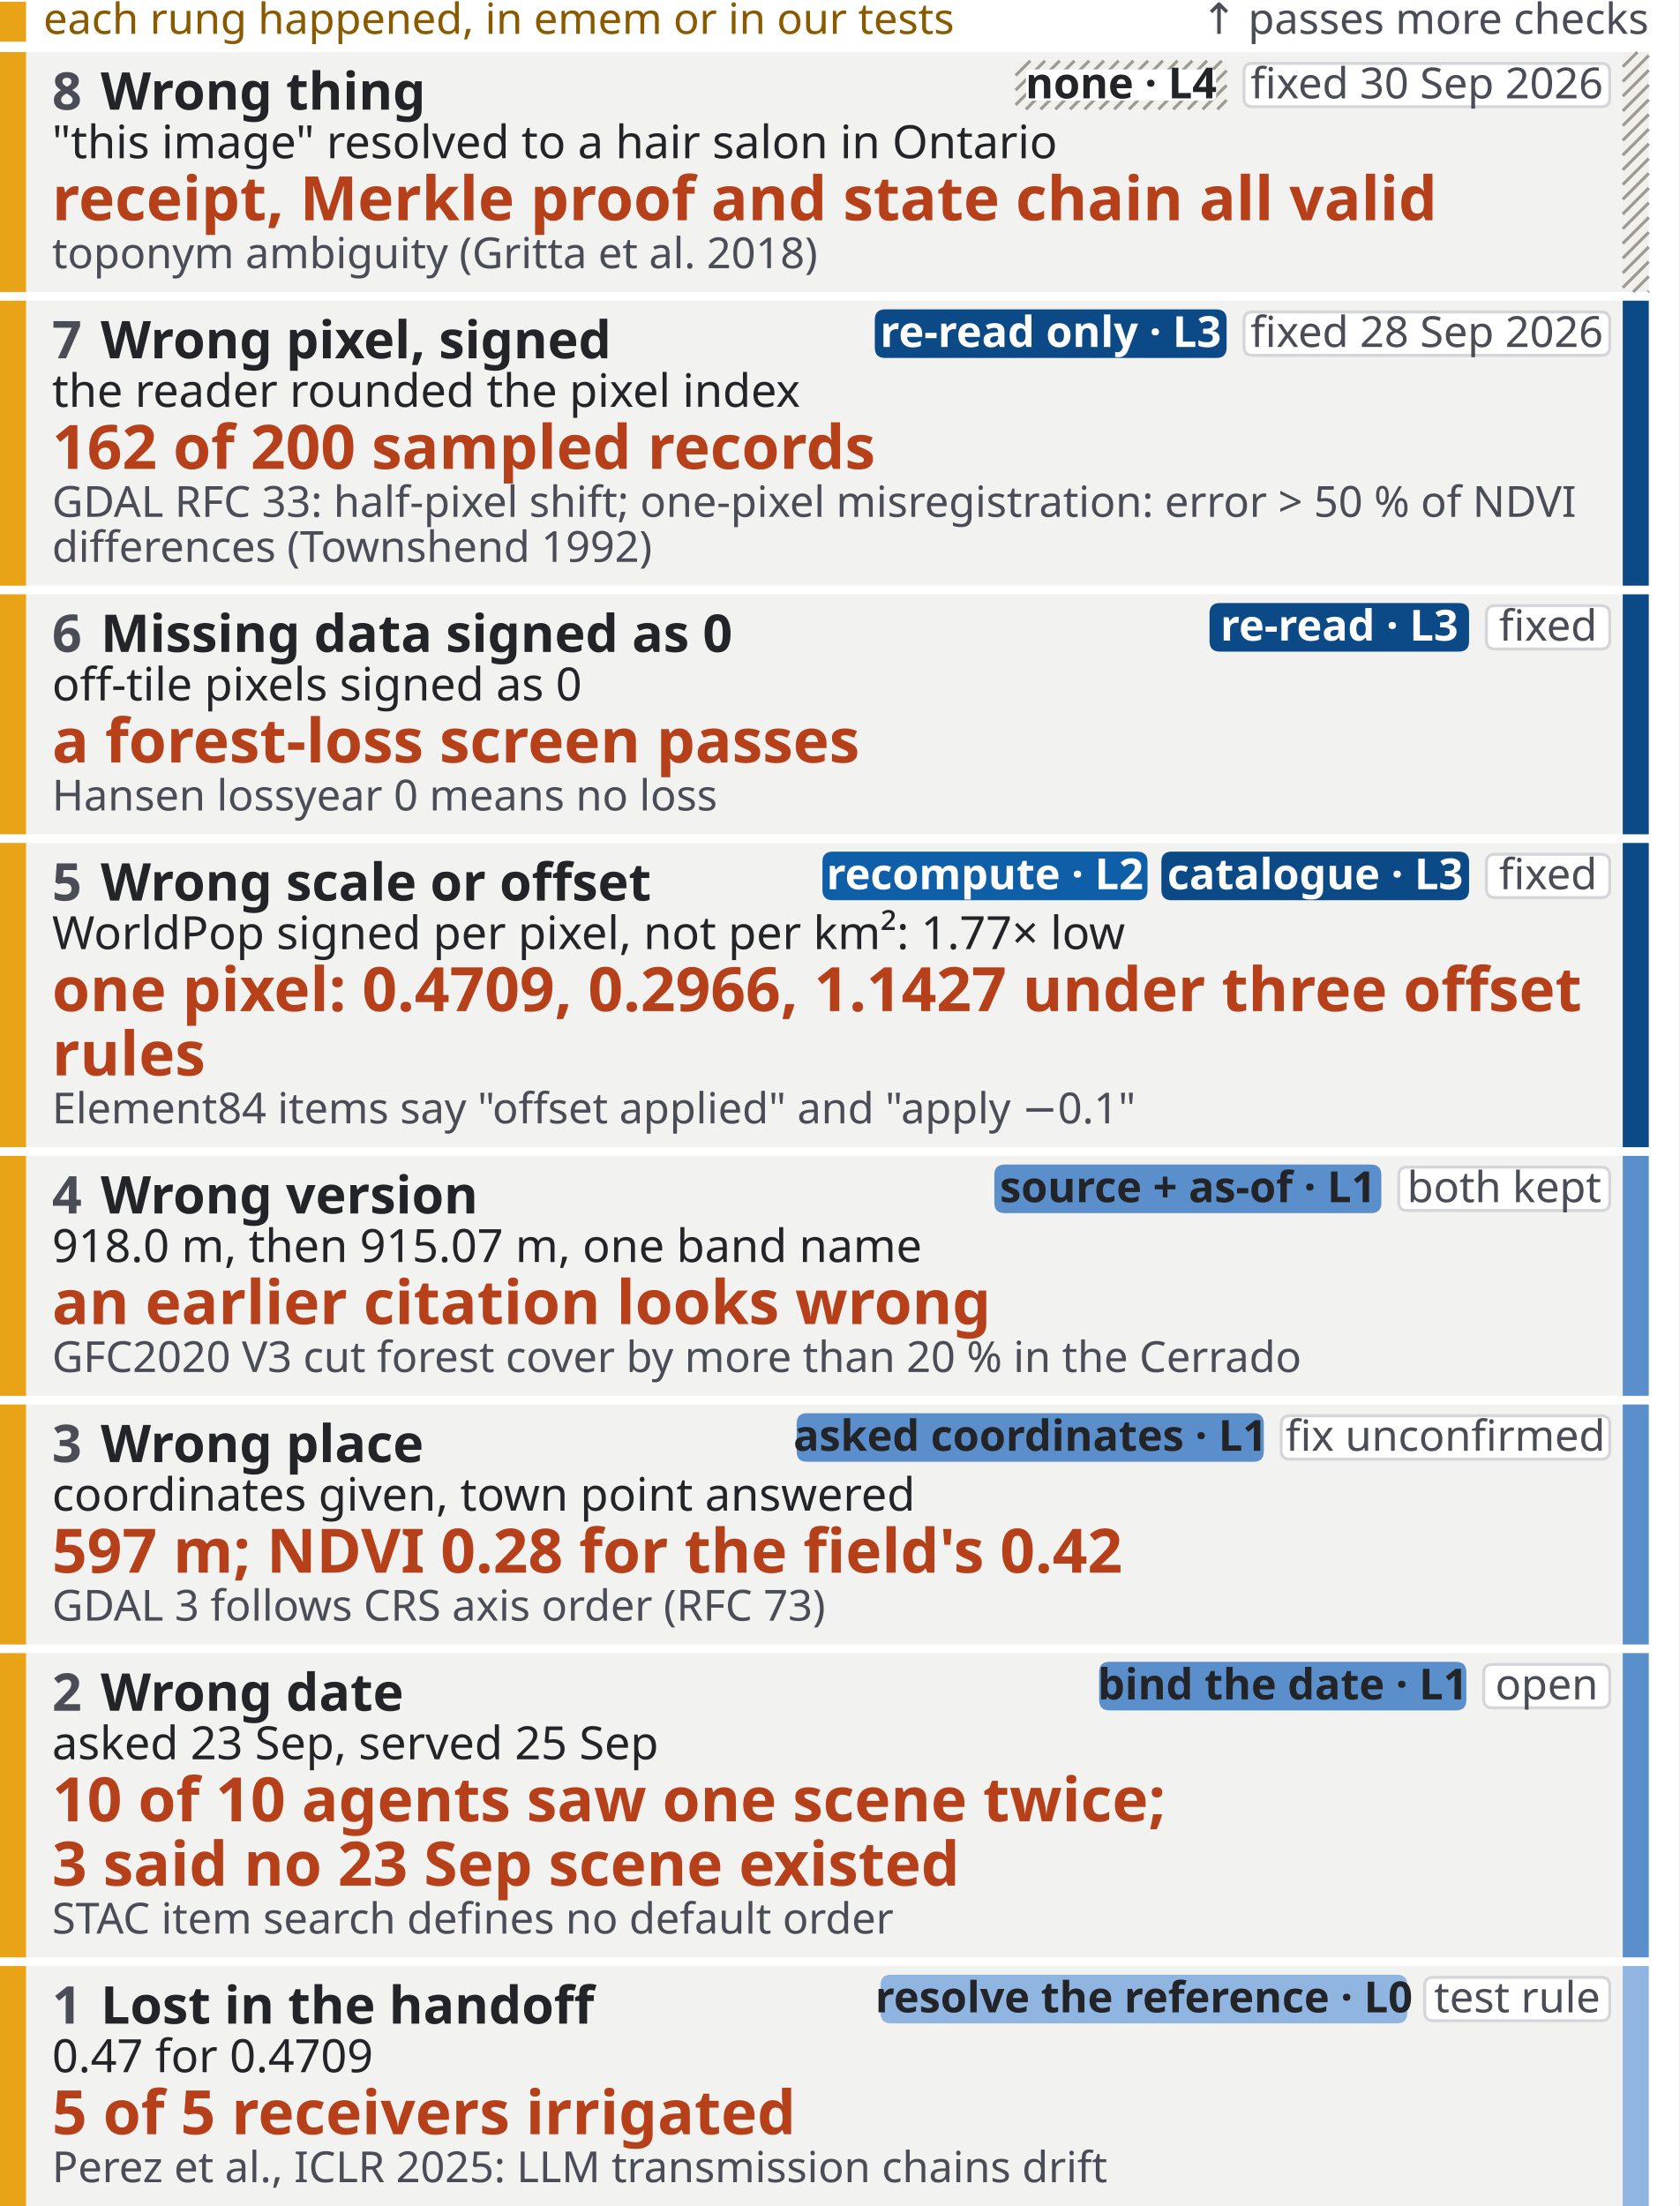
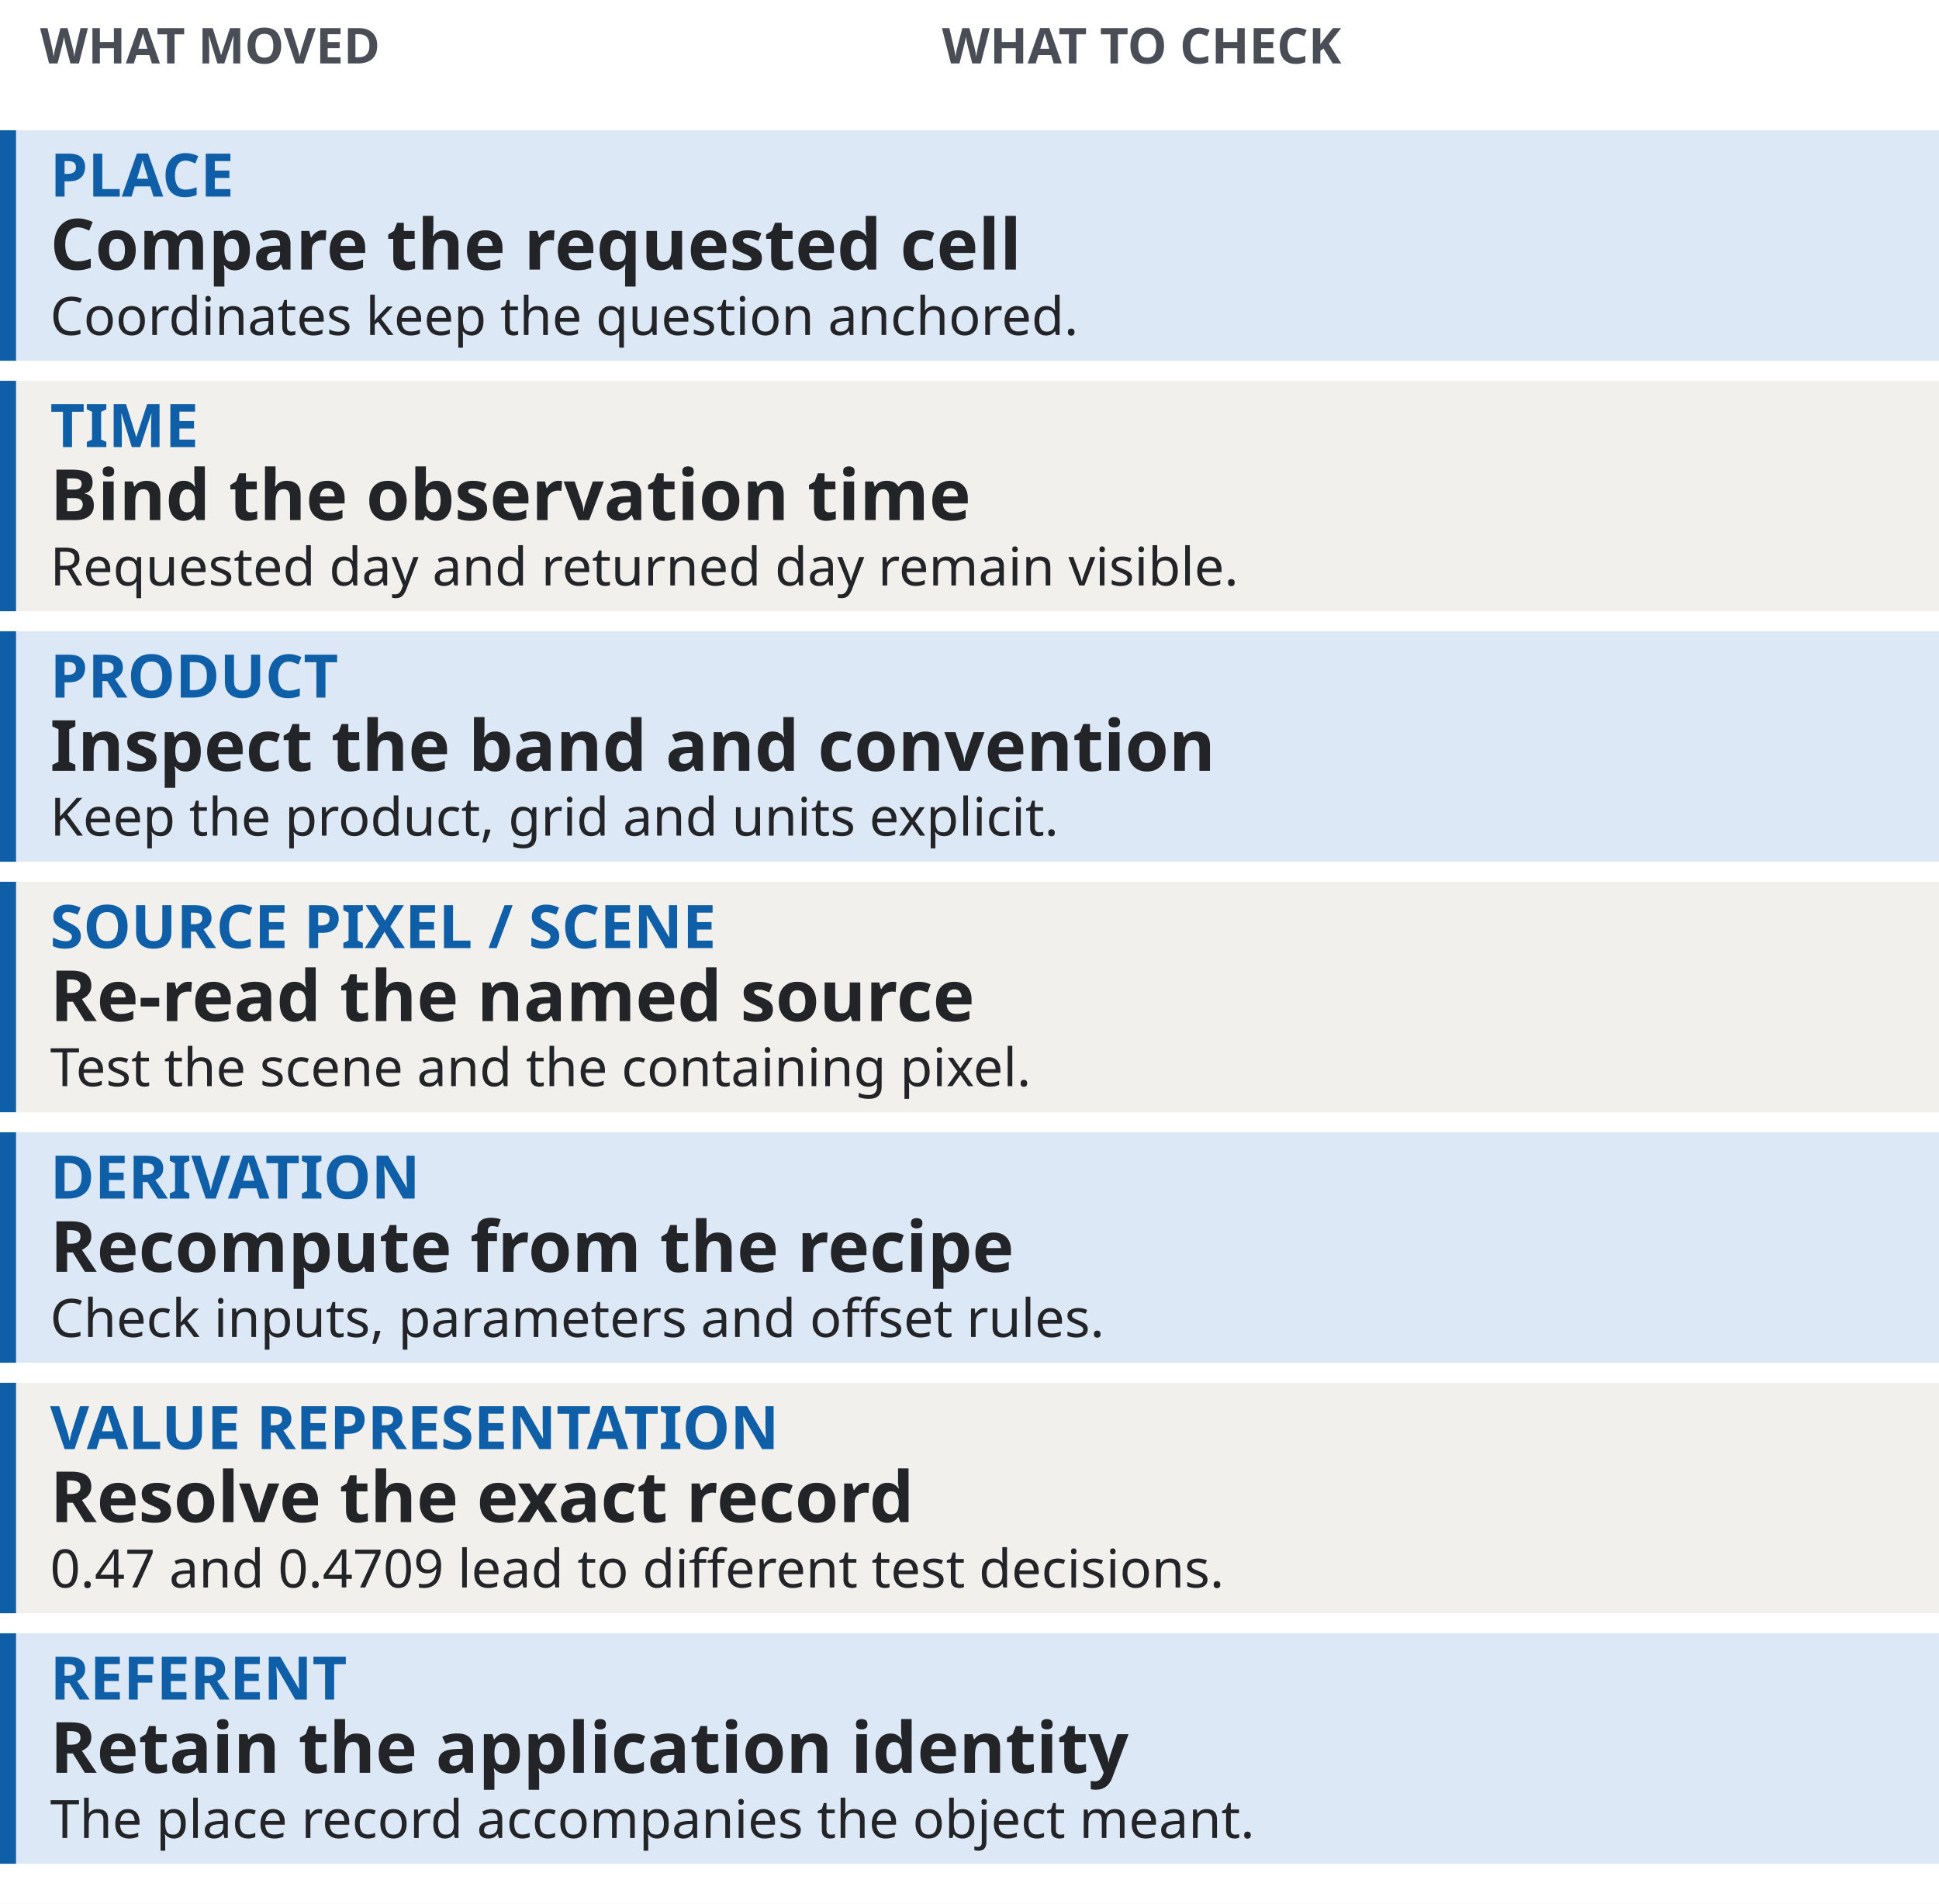
- <svg xmlns="http://www.w3.org/2000/svg" width="548.504pt" height="720.567pt" viewBox="0 0 548.504 720.567" version="1.1">
+ <svg xmlns="http://www.w3.org/2000/svg" width="548.504pt" height="538.583pt" viewBox="0 0 548.504 538.583" version="1.1">
  <defs>
    <style type="text/css">*{stroke-linejoin: round; stroke-linecap: butt}</style>
  </defs>
  <g id="figure_1">
    <g id="patch_1">
-       <path d="M 0 720.567  L 548.504 720.567  L 548.504 0  L 0 0  z " style="fill: #ffffff" />
+       <path d="M 0 538.583  L 548.504 538.583  L 548.504 0  L 0 0  z " style="fill: #ffffff" />
    </g>
    <g id="axes_1">
      <g id="patch_2">
-         <path d="M 0 0.567  L 8.504 0.567  L 8.504 13.606  L 0 13.606  z " clip-path="url(#pf7061744b8)" style="fill: #e8a317" />
+         <path d="M 0 36.85  L 548.504 36.85  L 548.504 102.047  L 0 102.047  z " clip-path="url(#pfb2e126110)" style="fill: #dce8f5" />
      </g>
      <g id="patch_3">
-         <path d="M 0 642.19  L 538.583 642.19  L 538.583 720.567  L 0 720.567  z " clip-path="url(#pf7061744b8)" style="fill: #f2f2f0" />
+         <path d="M 0 36.85  L 4.535 36.85  L 4.535 102.047  L 0 102.047  z " clip-path="url(#pfb2e126110)" style="fill: #0f5fa8" />
      </g>
      <g id="patch_4">
-         <path d="M 0 539.978  L 538.583 539.978  L 538.583 639.355  L 0 639.355  z " clip-path="url(#pf7061744b8)" style="fill: #f2f2f0" />
+         <path d="M 0 107.717  L 548.504 107.717  L 548.504 172.913  L 0 172.913  z " clip-path="url(#pfb2e126110)" style="fill: #f1f0ec" />
      </g>
      <g id="patch_5">
-         <path d="M 0 458.766  L 538.583 458.766  L 538.583 537.144  L 0 537.144  z " clip-path="url(#pf7061744b8)" style="fill: #f2f2f0" />
+         <path d="M 0 107.717  L 4.535 107.717  L 4.535 172.913  L 0 172.913  z " clip-path="url(#pfb2e126110)" style="fill: #0f5fa8" />
      </g>
      <g id="patch_6">
-         <path d="M 0 377.555  L 538.583 377.555  L 538.583 455.932  L 0 455.932  z " clip-path="url(#pf7061744b8)" style="fill: #f2f2f0" />
+         <path d="M 0 178.583  L 548.504 178.583  L 548.504 243.78  L 0 243.78  z " clip-path="url(#pfb2e126110)" style="fill: #dce8f5" />
      </g>
      <g id="patch_7">
-         <path d="M 0 275.343  L 538.583 275.343  L 538.583 374.72  L 0 374.72  z " clip-path="url(#pf7061744b8)" style="fill: #f2f2f0" />
+         <path d="M 0 178.583  L 4.535 178.583  L 4.535 243.78  L 0 243.78  z " clip-path="url(#pfb2e126110)" style="fill: #0f5fa8" />
      </g>
      <g id="patch_8">
-         <path d="M 0 194.131  L 538.583 194.131  L 538.583 272.508  L 0 272.508  z " clip-path="url(#pf7061744b8)" style="fill: #f2f2f0" />
+         <path d="M 0 249.449  L 548.504 249.449  L 548.504 314.646  L 0 314.646  z " clip-path="url(#pfb2e126110)" style="fill: #f1f0ec" />
      </g>
      <g id="patch_9">
-         <path d="M 0 98.22  L 538.583 98.22  L 538.583 191.297  L 0 191.297  z " clip-path="url(#pf7061744b8)" style="fill: #f2f2f0" />
+         <path d="M 0 249.449  L 4.535 249.449  L 4.535 314.646  L 0 314.646  z " clip-path="url(#pfb2e126110)" style="fill: #0f5fa8" />
      </g>
      <g id="patch_10">
-         <path d="M 0 17.008  L 538.583 17.008  L 538.583 95.385  L 0 95.385  z " clip-path="url(#pf7061744b8)" style="fill: #f2f2f0" />
+         <path d="M 0 320.315  L 548.504 320.315  L 548.504 385.512  L 0 385.512  z " clip-path="url(#pfb2e126110)" style="fill: #dce8f5" />
      </g>
      <g id="patch_11">
-         <path d="M 0 642.19  L 8.504 642.19  L 8.504 720.567  L 0 720.567  z " clip-path="url(#pf7061744b8)" style="fill: #e8a317" />
+         <path d="M 0 320.315  L 4.535 320.315  L 4.535 385.512  L 0 385.512  z " clip-path="url(#pfb2e126110)" style="fill: #0f5fa8" />
      </g>
      <g id="patch_12">
-         <path d="M 530.079 642.19  L 538.583 642.19  L 538.583 720.567  L 530.079 720.567  z " clip-path="url(#pf7061744b8)" style="fill: #8fb5e0" />
+         <path d="M 0 391.181  L 548.504 391.181  L 548.504 456.378  L 0 456.378  z " clip-path="url(#pfb2e126110)" style="fill: #f1f0ec" />
      </g>
      <g id="patch_13">
-         <path d="M 0 539.978  L 8.504 539.978  L 8.504 639.355  L 0 639.355  z " clip-path="url(#pf7061744b8)" style="fill: #e8a317" />
+         <path d="M 0 391.181  L 4.535 391.181  L 4.535 456.378  L 0 456.378  z " clip-path="url(#pfb2e126110)" style="fill: #0f5fa8" />
      </g>
      <g id="patch_14">
-         <path d="M 530.079 539.978  L 538.583 539.978  L 538.583 639.355  L 530.079 639.355  z " clip-path="url(#pf7061744b8)" style="fill: #5b8fcb" />
+         <path d="M 0 462.047  L 548.504 462.047  L 548.504 527.244  L 0 527.244  z " clip-path="url(#pfb2e126110)" style="fill: #dce8f5" />
      </g>
      <g id="patch_15">
-         <path d="M 0 458.766  L 8.504 458.766  L 8.504 537.144  L 0 537.144  z " clip-path="url(#pf7061744b8)" style="fill: #e8a317" />
-       </g>
-       <g id="patch_16">
-         <path d="M 530.079 458.766  L 538.583 458.766  L 538.583 537.144  L 530.079 537.144  z " clip-path="url(#pf7061744b8)" style="fill: #5b8fcb" />
-       </g>
-       <g id="patch_17">
-         <path d="M 0 377.555  L 8.504 377.555  L 8.504 455.932  L 0 455.932  z " clip-path="url(#pf7061744b8)" style="fill: #e8a317" />
-       </g>
-       <g id="patch_18">
-         <path d="M 530.079 377.555  L 538.583 377.555  L 538.583 455.932  L 530.079 455.932  z " clip-path="url(#pf7061744b8)" style="fill: #5b8fcb" />
-       </g>
-       <g id="patch_19">
-         <path d="M 0 275.343  L 8.504 275.343  L 8.504 374.72  L 0 374.72  z " clip-path="url(#pf7061744b8)" style="fill: #e8a317" />
-       </g>
-       <g id="patch_20">
-         <path d="M 530.079 275.343  L 538.583 275.343  L 538.583 374.72  L 530.079 374.72  z " clip-path="url(#pf7061744b8)" style="fill: #0b4a86" />
-       </g>
-       <g id="patch_21">
-         <path d="M 0 194.131  L 8.504 194.131  L 8.504 272.508  L 0 272.508  z " clip-path="url(#pf7061744b8)" style="fill: #e8a317" />
-       </g>
-       <g id="patch_22">
-         <path d="M 530.079 194.131  L 538.583 194.131  L 538.583 272.508  L 530.079 272.508  z " clip-path="url(#pf7061744b8)" style="fill: #0b4a86" />
-       </g>
-       <g id="patch_23">
-         <path d="M 0 98.22  L 8.504 98.22  L 8.504 191.297  L 0 191.297  z " clip-path="url(#pf7061744b8)" style="fill: #e8a317" />
-       </g>
-       <g id="patch_24">
-         <path d="M 530.079 98.22  L 538.583 98.22  L 538.583 191.297  L 530.079 191.297  z " clip-path="url(#pf7061744b8)" style="fill: #0b4a86" />
-       </g>
-       <g id="patch_25">
-         <path d="M 0 17.008  L 8.504 17.008  L 8.504 95.385  L 0 95.385  z " clip-path="url(#pf7061744b8)" style="fill: #e8a317" />
-       </g>
-       <g id="patch_26">
-         <path d="M 530.079 17.008  L 538.583 17.008  L 538.583 95.385  L 530.079 95.385  z " clip-path="url(#pf7061744b8)" style="fill: #f1f0ec" />
-       </g>
-       <g id="LineCollection_1">
-         <path d="M 530.079 21.818  L 534.889 17.008  " clip-path="url(#pf7061744b8)" style="fill: none; stroke: #9c9a92; stroke-width: 0.992" />
-         <path d="M 530.079 26.629  L 538.583 18.125  " clip-path="url(#pf7061744b8)" style="fill: none; stroke: #9c9a92; stroke-width: 0.992" />
-         <path d="M 530.079 31.44  L 538.583 22.936  " clip-path="url(#pf7061744b8)" style="fill: none; stroke: #9c9a92; stroke-width: 0.992" />
-         <path d="M 530.079 36.25  L 538.583 27.746  " clip-path="url(#pf7061744b8)" style="fill: none; stroke: #9c9a92; stroke-width: 0.992" />
-         <path d="M 530.079 41.061  L 538.583 32.557  " clip-path="url(#pf7061744b8)" style="fill: none; stroke: #9c9a92; stroke-width: 0.992" />
-         <path d="M 530.079 45.871  L 538.583 37.367  " clip-path="url(#pf7061744b8)" style="fill: none; stroke: #9c9a92; stroke-width: 0.992" />
-         <path d="M 530.079 50.682  L 538.583 42.178  " clip-path="url(#pf7061744b8)" style="fill: none; stroke: #9c9a92; stroke-width: 0.992" />
-         <path d="M 530.079 55.492  L 538.583 46.988  " clip-path="url(#pf7061744b8)" style="fill: none; stroke: #9c9a92; stroke-width: 0.992" />
-         <path d="M 530.079 60.303  L 538.583 51.799  " clip-path="url(#pf7061744b8)" style="fill: none; stroke: #9c9a92; stroke-width: 0.992" />
-         <path d="M 530.079 65.113  L 538.583 56.609  " clip-path="url(#pf7061744b8)" style="fill: none; stroke: #9c9a92; stroke-width: 0.992" />
-         <path d="M 530.079 69.924  L 538.583 61.42  " clip-path="url(#pf7061744b8)" style="fill: none; stroke: #9c9a92; stroke-width: 0.992" />
-         <path d="M 530.079 74.735  L 538.583 66.231  " clip-path="url(#pf7061744b8)" style="fill: none; stroke: #9c9a92; stroke-width: 0.992" />
-         <path d="M 530.079 79.545  L 538.583 71.041  " clip-path="url(#pf7061744b8)" style="fill: none; stroke: #9c9a92; stroke-width: 0.992" />
-         <path d="M 530.079 84.356  L 538.583 75.852  " clip-path="url(#pf7061744b8)" style="fill: none; stroke: #9c9a92; stroke-width: 0.992" />
-         <path d="M 530.079 89.166  L 538.583 80.662  " clip-path="url(#pf7061744b8)" style="fill: none; stroke: #9c9a92; stroke-width: 0.992" />
-         <path d="M 530.079 93.977  L 538.583 85.473  " clip-path="url(#pf7061744b8)" style="fill: none; stroke: #9c9a92; stroke-width: 0.992" />
-         <path d="M 533.481 95.385  L 538.583 90.283  " clip-path="url(#pf7061744b8)" style="fill: none; stroke: #9c9a92; stroke-width: 0.992" />
-         <path d="M 538.292 95.385  L 538.583 95.094  " clip-path="url(#pf7061744b8)" style="fill: none; stroke: #9c9a92; stroke-width: 0.992" />
+         <path d="M 0 462.047  L 4.535 462.047  L 4.535 527.244  L 0 527.244  z " clip-path="url(#pfb2e126110)" style="fill: #0f5fa8" />
      </g>
      <g id="text_1">
-         <text style="font-size: 14px; font-family: 'IBM Plex Sans'; text-anchor: start; fill: #8a5a00" x="14.173" y="11.055" transform="rotate(-0 14.17323 11.05512)">each rung happened, in emem or in our tests</text>
+         <text style="font-weight: 600; font-size: 14px; font-family: 'IBM Plex Sans'; text-anchor: start; fill: #4a4d55" x="11.339" y="17.953" transform="rotate(-0 11.33858 17.95323)">WHAT MOVED</text>
      </g>
      <g id="text_2">
-         <text style="font-size: 14px; font-family: 'IBM Plex Sans'; text-anchor: end; fill: #4a4d55" x="538.583" y="11.055" transform="rotate(-0 538.5827 11.05512)">↑ passes more checks</text>
+         <text style="font-weight: 600; font-size: 14px; font-family: 'IBM Plex Sans'; text-anchor: start; fill: #4a4d55" x="266.457" y="17.953" transform="rotate(-0 266.4567 17.95323)">WHAT TO CHECK</text>
      </g>
      <g id="text_3">
-         <text style="font-weight: 700; font-size: 17px; font-family: 'IBM Plex Sans'; text-anchor: start; fill: #4a4d55" x="17.008" y="661.005" transform="rotate(-0 17.00787 661.0053)">1</text>
+         <text style="font-weight: 700; font-size: 17px; font-family: 'IBM Plex Sans'; text-anchor: start; fill: #0f5fa8" x="14.173" y="55.614" transform="rotate(-0 14.17323 55.61362)">PLACE</text>
      </g>
      <g id="text_4">
-         <text style="font-weight: 600; font-size: 17px; font-family: 'IBM Plex Sans'; text-anchor: start; fill: #222428" x="32.882" y="661.005" transform="rotate(-0 32.88189 661.0053)">Lost in the handoff</text>
-       </g>
-       <g id="patch_27">
-         <path d="M 468.214 645.875  L 522.992 645.875  Q 525.827 645.875 525.827 648.71  L 525.827 657.213  Q 525.827 660.048 522.992 660.048  L 468.214 660.048  Q 465.38 660.048 465.38 657.213  L 465.38 648.71  Q 465.38 645.875 468.214 645.875  z " clip-path="url(#pf7061744b8)" style="fill: #ffffff; stroke: #d5d6da; stroke-width: 0.992; stroke-linejoin: miter" />
-       </g>
-       <g id="patch_28">
-         <path d="M 291.033 645.025  L 456.309 645.025  Q 459.71 645.025 459.71 648.426  L 459.71 657.497  Q 459.71 660.899 456.309 660.899  L 291.033 660.899  Q 287.632 660.899 287.632 657.497  L 287.632 648.426  Q 287.632 645.025 291.033 645.025  z " clip-path="url(#pf7061744b8)" style="fill: #8fb5e0" />
+         <text style="font-weight: 600; font-size: 20px; font-family: 'IBM Plex Sans'; text-anchor: start; fill: #222428" x="14.173" y="76.266" transform="rotate(-0 14.17323 76.26614)">Compare the requested cell</text>
      </g>
      <g id="text_5">
-         <text style="font-size: 15px; font-family: 'IBM Plex Sans'; text-anchor: start; fill: #222428" x="17.008" y="676.86" transform="rotate(-0 17.00787 676.8603)">0.47 for 0.4709</text>
+         <text style="font-size: 15px; font-family: 'IBM Plex Sans'; text-anchor: start; fill: #222428" x="14.173" y="94.759" transform="rotate(-0 14.17323 94.75866)">Coordinates keep the question anchored.</text>
      </g>
      <g id="text_6">
-         <text style="font-weight: 700; font-size: 20px; font-family: 'IBM Plex Sans'; text-anchor: start; fill: #b5401a" x="17.008" y="697.125" transform="rotate(-0 17.00787 697.1253)">5 of 5 receivers irrigated</text>
+         <text style="font-weight: 700; font-size: 17px; font-family: 'IBM Plex Sans'; text-anchor: start; fill: #0f5fa8" x="14.173" y="126.48" transform="rotate(-0 14.17323 126.4798)">TIME</text>
      </g>
      <g id="text_7">
-         <text style="font-size: 14px; font-family: 'IBM Plex Sans'; text-anchor: start; fill: #4a4d55" x="17.008" y="712.791" transform="rotate(-0 17.00787 712.7913)">Perez et al., ICLR 2025: LLM transmission chains drift</text>
+         <text style="font-weight: 600; font-size: 20px; font-family: 'IBM Plex Sans'; text-anchor: start; fill: #222428" x="14.173" y="147.132" transform="rotate(-0 14.17323 147.1323)">Bind the observation time</text>
      </g>
      <g id="text_8">
-         <text style="font-weight: 700; font-size: 17px; font-family: 'IBM Plex Sans'; text-anchor: start; fill: #4a4d55" x="17.008" y="558.794" transform="rotate(-0 17.00787 558.7936)">2</text>
+         <text style="font-size: 15px; font-family: 'IBM Plex Sans'; text-anchor: start; fill: #222428" x="14.173" y="165.625" transform="rotate(-0 14.17323 165.6248)">Requested day and returned day remain visible.</text>
      </g>
      <g id="text_9">
-         <text style="font-weight: 600; font-size: 17px; font-family: 'IBM Plex Sans'; text-anchor: start; fill: #222428" x="32.882" y="558.794" transform="rotate(-0 32.88189 558.7936)">Wrong date</text>
-       </g>
-       <g id="patch_29">
-         <path d="M 487.497 543.663  L 522.992 543.663  Q 525.827 543.663 525.827 546.498  L 525.827 555.002  Q 525.827 557.836 522.992 557.836  L 487.497 557.836  Q 484.662 557.836 484.662 555.002  L 484.662 546.498  Q 484.662 543.663 487.497 543.663  z " clip-path="url(#pf7061744b8)" style="fill: #ffffff; stroke: #d5d6da; stroke-width: 0.992; stroke-linejoin: miter" />
-       </g>
-       <g id="patch_30">
-         <path d="M 362.448 542.813  L 475.591 542.813  Q 478.993 542.813 478.993 546.214  L 478.993 555.285  Q 478.993 558.687 475.591 558.687  L 362.448 558.687  Q 359.047 558.687 359.047 555.285  L 359.047 546.214  Q 359.047 542.813 362.448 542.813  z " clip-path="url(#pf7061744b8)" style="fill: #5b8fcb" />
+         <text style="font-weight: 700; font-size: 17px; font-family: 'IBM Plex Sans'; text-anchor: start; fill: #0f5fa8" x="14.173" y="197.346" transform="rotate(-0 14.17323 197.3459)">PRODUCT</text>
      </g>
      <g id="text_10">
-         <text style="font-size: 15px; font-family: 'IBM Plex Sans'; text-anchor: start; fill: #222428" x="17.008" y="574.649" transform="rotate(-0 17.00787 574.6486)">asked 23 Sep, served 25 Sep</text>
+         <text style="font-weight: 600; font-size: 20px; font-family: 'IBM Plex Sans'; text-anchor: start; fill: #222428" x="14.173" y="218.058" transform="rotate(-0 14.17323 218.0578)">Inspect the band and convention</text>
      </g>
      <g id="text_11">
-         <text style="font-weight: 700; font-size: 20px; font-family: 'IBM Plex Sans'; text-anchor: start; fill: #b5401a" x="17.008" y="594.914" transform="rotate(-0 17.00787 594.9136)">10 of 10 agents saw one scene twice;</text>
+         <text style="font-size: 15px; font-family: 'IBM Plex Sans'; text-anchor: start; fill: #222428" x="14.173" y="236.401" transform="rotate(-0 14.17323 236.4007)">Keep the product, grid and units explicit.</text>
      </g>
      <g id="text_12">
-         <text style="font-weight: 700; font-size: 20px; font-family: 'IBM Plex Sans'; text-anchor: start; fill: #b5401a" x="17.008" y="615.914" transform="rotate(-0 17.00787 615.9136)">3 said no 23 Sep scene existed</text>
+         <text style="font-weight: 700; font-size: 17px; font-family: 'IBM Plex Sans'; text-anchor: start; fill: #0f5fa8" x="14.173" y="268.212" transform="rotate(-0 14.17323 268.212)">SOURCE PIXEL / SCENE</text>
      </g>
      <g id="text_13">
-         <text style="font-size: 14px; font-family: 'IBM Plex Sans'; text-anchor: start; fill: #4a4d55" x="17.008" y="631.58" transform="rotate(-0 17.00787 631.5796)">STAC item search defines no default order</text>
+         <text style="font-weight: 600; font-size: 20px; font-family: 'IBM Plex Sans'; text-anchor: start; fill: #222428" x="14.173" y="288.865" transform="rotate(-0 14.17323 288.8646)">Re-read the named source</text>
      </g>
      <g id="text_14">
-         <text style="font-weight: 700; font-size: 17px; font-family: 'IBM Plex Sans'; text-anchor: start; fill: #4a4d55" x="17.008" y="477.582" transform="rotate(-0 17.00787 477.5819)">3</text>
+         <text style="font-size: 15px; font-family: 'IBM Plex Sans'; text-anchor: start; fill: #222428" x="14.173" y="307.267" transform="rotate(-0 14.17323 307.2669)">Test the scene and the containing pixel.</text>
      </g>
      <g id="text_15">
-         <text style="font-weight: 600; font-size: 17px; font-family: 'IBM Plex Sans'; text-anchor: start; fill: #222428" x="32.882" y="477.582" transform="rotate(-0 32.88189 477.5819)">Wrong place</text>
-       </g>
-       <g id="patch_31">
-         <path d="M 421.335 462.451  L 522.992 462.451  Q 525.827 462.451 525.827 465.286  L 525.827 473.79  Q 525.827 476.625 522.992 476.625  L 421.335 476.625  Q 418.501 476.625 418.501 473.79  L 418.501 465.286  Q 418.501 462.451 421.335 462.451  z " clip-path="url(#pf7061744b8)" style="fill: #ffffff; stroke: #d5d6da; stroke-width: 0.992; stroke-linejoin: miter" />
-       </g>
-       <g id="patch_32">
-         <path d="M 263.639 461.601  L 409.43 461.601  Q 412.832 461.601 412.832 465.003  L 412.832 474.074  Q 412.832 477.475 409.43 477.475  L 263.639 477.475  Q 260.238 477.475 260.238 474.074  L 260.238 465.003  Q 260.238 461.601 263.639 461.601  z " clip-path="url(#pf7061744b8)" style="fill: #5b8fcb" />
+         <text style="font-weight: 700; font-size: 17px; font-family: 'IBM Plex Sans'; text-anchor: start; fill: #0f5fa8" x="14.173" y="339.078" transform="rotate(-0 14.17323 339.0782)">DERIVATION</text>
      </g>
      <g id="text_16">
-         <text style="font-size: 15px; font-family: 'IBM Plex Sans'; text-anchor: start; fill: #222428" x="17.008" y="493.437" transform="rotate(-0 17.00787 493.4369)">coordinates given, town point answered</text>
+         <text style="font-weight: 600; font-size: 20px; font-family: 'IBM Plex Sans'; text-anchor: start; fill: #222428" x="14.173" y="359.79" transform="rotate(-0 14.17323 359.7901)">Recompute from the recipe</text>
      </g>
      <g id="text_17">
-         <text style="font-weight: 700; font-size: 20px; font-family: 'IBM Plex Sans'; text-anchor: start; fill: #b5401a" x="17.008" y="513.702" transform="rotate(-0 17.00787 513.7019)">597 m; NDVI 0.28 for the field's 0.42</text>
+         <text style="font-size: 15px; font-family: 'IBM Plex Sans'; text-anchor: start; fill: #222428" x="14.173" y="378.223" transform="rotate(-0 14.17323 378.2232)">Check inputs, parameters and offset rules.</text>
      </g>
      <g id="text_18">
-         <text style="font-size: 14px; font-family: 'IBM Plex Sans'; text-anchor: start; fill: #4a4d55" x="17.008" y="529.368" transform="rotate(-0 17.00787 529.3679)">GDAL 3 follows CRS axis order (RFC 73)</text>
+         <text style="font-weight: 700; font-size: 17px; font-family: 'IBM Plex Sans'; text-anchor: start; fill: #0f5fa8" x="14.173" y="409.944" transform="rotate(-0 14.17323 409.9443)">VALUE REPRESENTATION</text>
      </g>
      <g id="text_19">
-         <text style="font-weight: 700; font-size: 17px; font-family: 'IBM Plex Sans'; text-anchor: start; fill: #4a4d55" x="17.008" y="396.37" transform="rotate(-0 17.00787 396.3702)">4</text>
+         <text style="font-weight: 600; font-size: 20px; font-family: 'IBM Plex Sans'; text-anchor: start; fill: #222428" x="14.173" y="430.597" transform="rotate(-0 14.17323 430.5969)">Resolve the exact record</text>
      </g>
      <g id="text_20">
-         <text style="font-weight: 600; font-size: 17px; font-family: 'IBM Plex Sans'; text-anchor: start; fill: #222428" x="32.882" y="396.37" transform="rotate(-0 32.88189 396.3702)">Wrong version</text>
-       </g>
-       <g id="patch_33">
-         <path d="M 459.732 381.24  L 522.992 381.24  Q 525.827 381.24 525.827 384.074  L 525.827 392.578  Q 525.827 395.413 522.992 395.413  L 459.732 395.413  Q 456.897 395.413 456.897 392.578  L 456.897 384.074  Q 456.897 381.24 459.732 381.24  z " clip-path="url(#pf7061744b8)" style="fill: #ffffff; stroke: #d5d6da; stroke-width: 0.992; stroke-linejoin: miter" />
-       </g>
-       <g id="patch_34">
-         <path d="M 328.214 380.389  L 447.826 380.389  Q 451.228 380.389 451.228 383.791  L 451.228 392.862  Q 451.228 396.263 447.826 396.263  L 328.214 396.263  Q 324.813 396.263 324.813 392.862  L 324.813 383.791  Q 324.813 380.389 328.214 380.389  z " clip-path="url(#pf7061744b8)" style="fill: #5b8fcb" />
+         <text style="font-size: 15px; font-family: 'IBM Plex Sans'; text-anchor: start; fill: #222428" x="14.173" y="449.089" transform="rotate(-0 14.17323 449.0894)">0.47 and 0.4709 lead to different test decisions.</text>
      </g>
      <g id="text_21">
-         <text style="font-size: 15px; font-family: 'IBM Plex Sans'; text-anchor: start; fill: #222428" x="17.008" y="412.225" transform="rotate(-0 17.00787 412.2252)">918.0 m, then 915.07 m, one band name</text>
+         <text style="font-weight: 700; font-size: 17px; font-family: 'IBM Plex Sans'; text-anchor: start; fill: #0f5fa8" x="14.173" y="480.81" transform="rotate(-0 14.17323 480.8105)">REFERENT</text>
      </g>
      <g id="text_22">
-         <text style="font-weight: 700; font-size: 20px; font-family: 'IBM Plex Sans'; text-anchor: start; fill: #b5401a" x="17.008" y="432.49" transform="rotate(-0 17.00787 432.4902)">an earlier citation looks wrong</text>
+         <text style="font-weight: 600; font-size: 20px; font-family: 'IBM Plex Sans'; text-anchor: start; fill: #222428" x="14.173" y="501.522" transform="rotate(-0 14.17323 501.5224)">Retain the application identity</text>
      </g>
      <g id="text_23">
-         <text style="font-size: 14px; font-family: 'IBM Plex Sans'; text-anchor: start; fill: #4a4d55" x="17.008" y="448.156" transform="rotate(-0 17.00787 448.1562)">GFC2020 V3 cut forest cover by more than 20 % in the Cerrado</text>
-       </g>
-       <g id="text_24">
-         <text style="font-weight: 700; font-size: 17px; font-family: 'IBM Plex Sans'; text-anchor: start; fill: #4a4d55" x="17.008" y="294.158" transform="rotate(-0 17.00787 294.1584)">5</text>
-       </g>
-       <g id="text_25">
-         <text style="font-weight: 600; font-size: 17px; font-family: 'IBM Plex Sans'; text-anchor: start; fill: #222428" x="32.882" y="294.158" transform="rotate(-0 32.88189 294.1584)">Wrong scale or offset</text>
-       </g>
-       <g id="patch_35">
-         <path d="M 488.385 279.028  L 522.992 279.028  Q 525.827 279.028 525.827 281.863  L 525.827 290.367  Q 525.827 293.201 522.992 293.201  L 488.385 293.201  Q 485.551 293.201 485.551 290.367  L 485.551 281.863  Q 485.551 279.028 488.385 279.028  z " clip-path="url(#pf7061744b8)" style="fill: #ffffff; stroke: #d5d6da; stroke-width: 0.992; stroke-linejoin: miter" />
-       </g>
-       <g id="patch_36">
-         <path d="M 382.777 278.178  L 476.48 278.178  Q 479.882 278.178 479.882 281.579  L 479.882 290.65  Q 479.882 294.052 476.48 294.052  L 382.777 294.052  Q 379.375 294.052 379.375 290.65  L 379.375 281.579  Q 379.375 278.178 382.777 278.178  z " clip-path="url(#pf7061744b8)" style="fill: #0b4a86" />
-       </g>
-       <g id="patch_37">
-         <path d="M 272.054 278.178  L 371.438 278.178  Q 374.84 278.178 374.84 281.579  L 374.84 290.65  Q 374.84 294.052 371.438 294.052  L 272.054 294.052  Q 268.653 294.052 268.653 290.65  L 268.653 281.579  Q 268.653 278.178 272.054 278.178  z " clip-path="url(#pf7061744b8)" style="fill: #0f5fa8" />
-       </g>
-       <g id="text_26">
-         <text style="font-size: 15px; font-family: 'IBM Plex Sans'; text-anchor: start; fill: #222428" x="17.008" y="310.013" transform="rotate(-0 17.00787 310.0134)">WorldPop signed per pixel, not per km²: 1.77× low</text>
-       </g>
-       <g id="text_27">
-         <text style="font-weight: 700; font-size: 20px; font-family: 'IBM Plex Sans'; text-anchor: start; fill: #b5401a" x="17.008" y="330.278" transform="rotate(-0 17.00787 330.2784)">one pixel: 0.4709, 0.2966, 1.1427 under three offset</text>
-       </g>
-       <g id="text_28">
-         <text style="font-weight: 700; font-size: 20px; font-family: 'IBM Plex Sans'; text-anchor: start; fill: #b5401a" x="17.008" y="351.278" transform="rotate(-0 17.00787 351.2784)">rules</text>
-       </g>
-       <g id="text_29">
-         <text style="font-size: 14px; font-family: 'IBM Plex Sans'; text-anchor: start; fill: #4a4d55" x="17.008" y="366.944" transform="rotate(-0 17.00787 366.9444)">Element84 items say "offset applied" and "apply −0.1"</text>
-       </g>
-       <g id="text_30">
-         <text style="font-weight: 700; font-size: 17px; font-family: 'IBM Plex Sans'; text-anchor: start; fill: #4a4d55" x="17.008" y="212.947" transform="rotate(-0 17.00787 212.9467)">6</text>
-       </g>
-       <g id="text_31">
-         <text style="font-weight: 600; font-size: 17px; font-family: 'IBM Plex Sans'; text-anchor: start; fill: #222428" x="32.882" y="212.947" transform="rotate(-0 32.88189 212.9467)">Missing data signed as 0</text>
-       </g>
-       <g id="patch_38">
-         <path d="M 488.385 197.816  L 522.992 197.816  Q 525.827 197.816 525.827 200.651  L 525.827 209.155  Q 525.827 211.99 522.992 211.99  L 488.385 211.99  Q 485.551 211.99 485.551 209.155  L 485.551 200.651  Q 485.551 197.816 488.385 197.816  z " clip-path="url(#pf7061744b8)" style="fill: #ffffff; stroke: #d5d6da; stroke-width: 0.992; stroke-linejoin: miter" />
-       </g>
-       <g id="patch_39">
-         <path d="M 398.504 196.966  L 476.48 196.966  Q 479.882 196.966 479.882 200.368  L 479.882 209.438  Q 479.882 212.84 476.48 212.84  L 398.504 212.84  Q 395.103 212.84 395.103 209.438  L 395.103 200.368  Q 395.103 196.966 398.504 196.966  z " clip-path="url(#pf7061744b8)" style="fill: #0b4a86" />
-       </g>
-       <g id="text_32">
-         <text style="font-size: 15px; font-family: 'IBM Plex Sans'; text-anchor: start; fill: #222428" x="17.008" y="228.802" transform="rotate(-0 17.00787 228.8017)">off-tile pixels signed as 0</text>
-       </g>
-       <g id="text_33">
-         <text style="font-weight: 700; font-size: 20px; font-family: 'IBM Plex Sans'; text-anchor: start; fill: #b5401a" x="17.008" y="249.067" transform="rotate(-0 17.00787 249.0667)">a forest-loss screen passes</text>
-       </g>
-       <g id="text_34">
-         <text style="font-size: 14px; font-family: 'IBM Plex Sans'; text-anchor: start; fill: #4a4d55" x="17.008" y="264.733" transform="rotate(-0 17.00787 264.7327)">Hansen lossyear 0 means no loss</text>
-       </g>
-       <g id="text_35">
-         <text style="font-weight: 700; font-size: 17px; font-family: 'IBM Plex Sans'; text-anchor: start; fill: #4a4d55" x="17.008" y="117.035" transform="rotate(-0 17.00787 117.035)">7</text>
-       </g>
-       <g id="text_36">
-         <text style="font-weight: 600; font-size: 17px; font-family: 'IBM Plex Sans'; text-anchor: start; fill: #222428" x="32.882" y="117.035" transform="rotate(-0 32.88189 117.035)">Wrong pixel, signed</text>
-       </g>
-       <g id="patch_40">
-         <path d="M 409.185 101.905  L 522.992 101.905  Q 525.827 101.905 525.827 104.739  L 525.827 113.243  Q 525.827 116.078 522.992 116.078  L 409.185 116.078  Q 406.351 116.078 406.351 113.243  L 406.351 104.739  Q 406.351 101.905 409.185 101.905  z " clip-path="url(#pf7061744b8)" style="fill: #ffffff; stroke: #d5d6da; stroke-width: 0.992; stroke-linejoin: miter" />
-       </g>
-       <g id="patch_41">
-         <path d="M 289.166 101.054  L 397.28 101.054  Q 400.682 101.054 400.682 104.456  L 400.682 113.527  Q 400.682 116.928 397.28 116.928  L 289.166 116.928  Q 285.764 116.928 285.764 113.527  L 285.764 104.456  Q 285.764 101.054 289.166 101.054  z " clip-path="url(#pf7061744b8)" style="fill: #0b4a86" />
-       </g>
-       <g id="text_37">
-         <text style="font-size: 15px; font-family: 'IBM Plex Sans'; text-anchor: start; fill: #222428" x="17.008" y="132.89" transform="rotate(-0 17.00787 132.89)">the reader rounded the pixel index</text>
-       </g>
-       <g id="text_38">
-         <text style="font-weight: 700; font-size: 20px; font-family: 'IBM Plex Sans'; text-anchor: start; fill: #b5401a" x="17.008" y="153.155" transform="rotate(-0 17.00787 153.155)">162 of 200 sampled records</text>
-       </g>
-       <g id="text_39">
-         <text style="font-size: 14px; font-family: 'IBM Plex Sans'; text-anchor: start; fill: #4a4d55" x="17.008" y="168.821" transform="rotate(-0 17.00787 168.821)">GDAL RFC 33: half-pixel shift; one-pixel misregistration: error &gt; 50 % of NDVI</text>
-       </g>
-       <g id="text_40">
-         <text style="font-size: 14px; font-family: 'IBM Plex Sans'; text-anchor: start; fill: #4a4d55" x="17.008" y="183.521" transform="rotate(-0 17.00787 183.521)">differences (Townshend 1992)</text>
-       </g>
-       <g id="text_41">
-         <text style="font-weight: 700; font-size: 17px; font-family: 'IBM Plex Sans'; text-anchor: start; fill: #4a4d55" x="17.008" y="35.823" transform="rotate(-0 17.00787 35.82331)">8</text>
-       </g>
-       <g id="text_42">
-         <text style="font-weight: 600; font-size: 17px; font-family: 'IBM Plex Sans'; text-anchor: start; fill: #222428" x="32.882" y="35.823" transform="rotate(-0 32.88189 35.82331)">Wrong thing</text>
-       </g>
-       <g id="patch_42">
-         <path d="M 409.185 20.693  L 522.992 20.693  Q 525.827 20.693 525.827 23.528  L 525.827 32.031  Q 525.827 34.866 522.992 34.866  L 409.185 34.866  Q 406.351 34.866 406.351 32.031  L 406.351 23.528  Q 406.351 20.693 409.185 20.693  z " clip-path="url(#pf7061744b8)" style="fill: #ffffff; stroke: #d5d6da; stroke-width: 0.992; stroke-linejoin: miter" />
-       </g>
-       <g id="patch_43">
-         <path d="M 331.743 19.843  L 400.682 19.843  L 400.682 35.717  L 331.743 35.717  z " clip-path="url(#pf7061744b8)" style="fill: #f1f0ec" />
-       </g>
-       <g id="text_43">
-         <text style="font-size: 15px; font-family: 'IBM Plex Sans'; text-anchor: start; fill: #222428" x="17.008" y="51.678" transform="rotate(-0 17.00787 51.67831)">"this image" resolved to a hair salon in Ontario</text>
-       </g>
-       <g id="text_44">
-         <text style="font-weight: 700; font-size: 20px; font-family: 'IBM Plex Sans'; text-anchor: start; fill: #b5401a" x="17.008" y="71.943" transform="rotate(-0 17.00787 71.94331)">receipt, Merkle proof and state chain all valid</text>
-       </g>
-       <g id="text_45">
-         <text style="font-size: 14px; font-family: 'IBM Plex Sans'; text-anchor: start; fill: #4a4d55" x="17.008" y="87.609" transform="rotate(-0 17.00787 87.60931)">toponym ambiguity (Gritta et al. 2018)</text>
-       </g>
-       <g id="LineCollection_2">
-         <path d="M 331.743 24.653  L 336.553 19.843  " clip-path="url(#pf7061744b8)" style="fill: none; stroke: #9c9a92; stroke-width: 0.992" />
-         <path d="M 331.743 29.464  L 341.364 19.843  " clip-path="url(#pf7061744b8)" style="fill: none; stroke: #9c9a92; stroke-width: 0.992" />
-         <path d="M 331.743 34.274  L 346.175 19.843  " clip-path="url(#pf7061744b8)" style="fill: none; stroke: #9c9a92; stroke-width: 0.992" />
-         <path d="M 335.111 35.717  L 350.985 19.843  " clip-path="url(#pf7061744b8)" style="fill: none; stroke: #9c9a92; stroke-width: 0.992" />
-         <path d="M 339.922 35.717  L 355.796 19.843  " clip-path="url(#pf7061744b8)" style="fill: none; stroke: #9c9a92; stroke-width: 0.992" />
-         <path d="M 344.732 35.717  L 360.606 19.843  " clip-path="url(#pf7061744b8)" style="fill: none; stroke: #9c9a92; stroke-width: 0.992" />
-         <path d="M 349.543 35.717  L 365.417 19.843  " clip-path="url(#pf7061744b8)" style="fill: none; stroke: #9c9a92; stroke-width: 0.992" />
-         <path d="M 354.353 35.717  L 370.227 19.843  " clip-path="url(#pf7061744b8)" style="fill: none; stroke: #9c9a92; stroke-width: 0.992" />
-         <path d="M 359.164 35.717  L 375.038 19.843  " clip-path="url(#pf7061744b8)" style="fill: none; stroke: #9c9a92; stroke-width: 0.992" />
-         <path d="M 363.974 35.717  L 379.848 19.843  " clip-path="url(#pf7061744b8)" style="fill: none; stroke: #9c9a92; stroke-width: 0.992" />
-         <path d="M 368.785 35.717  L 384.659 19.843  " clip-path="url(#pf7061744b8)" style="fill: none; stroke: #9c9a92; stroke-width: 0.992" />
-         <path d="M 373.596 35.717  L 389.47 19.843  " clip-path="url(#pf7061744b8)" style="fill: none; stroke: #9c9a92; stroke-width: 0.992" />
-         <path d="M 378.406 35.717  L 394.28 19.843  " clip-path="url(#pf7061744b8)" style="fill: none; stroke: #9c9a92; stroke-width: 0.992" />
-         <path d="M 383.217 35.717  L 399.091 19.843  " clip-path="url(#pf7061744b8)" style="fill: none; stroke: #9c9a92; stroke-width: 0.992" />
-         <path d="M 388.027 35.717  L 400.682 23.062  " clip-path="url(#pf7061744b8)" style="fill: none; stroke: #9c9a92; stroke-width: 0.992" />
-         <path d="M 392.838 35.717  L 400.682 27.873  " clip-path="url(#pf7061744b8)" style="fill: none; stroke: #9c9a92; stroke-width: 0.992" />
-         <path d="M 397.648 35.717  L 400.682 32.683  " clip-path="url(#pf7061744b8)" style="fill: none; stroke: #9c9a92; stroke-width: 0.992" />
-       </g>
-       <g id="text_46">
-         <text style="font-size: 14px; font-family: 'IBM Plex Sans'; text-anchor: middle; fill: #4a4d55" x="495.603" y="657.307" transform="rotate(-0 495.6032 657.3067)">test rule</text>
-       </g>
-       <g id="text_47">
-         <text style="font-size: 14px; font-family: 'IBM Plex Sans'; text-anchor: middle; fill: #4a4d55" x="505.244" y="555.095" transform="rotate(-0 505.2444 555.095)">open</text>
-       </g>
-       <g id="text_48">
-         <text style="font-size: 14px; font-family: 'IBM Plex Sans'; text-anchor: middle; fill: #4a4d55" x="472.164" y="473.883" transform="rotate(-0 472.1638 473.8833)">fix unconfirmed</text>
-       </g>
-       <g id="text_49">
-         <text style="font-size: 14px; font-family: 'IBM Plex Sans'; text-anchor: middle; fill: #4a4d55" x="491.362" y="392.672" transform="rotate(-0 491.3619 392.6716)">both kept</text>
-       </g>
-       <g id="text_50">
-         <text style="font-size: 14px; font-family: 'IBM Plex Sans'; text-anchor: middle; fill: #4a4d55" x="505.689" y="290.46" transform="rotate(-0 505.6888 290.4599)">fixed</text>
-       </g>
-       <g id="text_51">
-         <text style="font-size: 14px; font-family: 'IBM Plex Sans'; text-anchor: middle; fill: #4a4d55" x="505.689" y="209.248" transform="rotate(-0 505.6888 209.2482)">fixed</text>
-       </g>
-       <g id="text_52">
-         <text style="font-size: 14px; font-family: 'IBM Plex Sans'; text-anchor: middle; fill: #4a4d55" x="466.089" y="113.336" transform="rotate(-0 466.0888 113.3364)">fixed 28 Sep 2026</text>
-       </g>
-       <g id="text_53">
-         <text style="font-size: 14px; font-family: 'IBM Plex Sans'; text-anchor: middle; fill: #4a4d55" x="466.089" y="32.125" transform="rotate(-0 466.0888 32.12472)">fixed 30 Sep 2026</text>
-       </g>
-       <g id="patch_44">
-         <path d="M 336.845 22.677  L 395.579 22.677  Q 397.28 22.677 397.28 24.378  L 397.28 31.181  Q 397.28 32.882 395.579 32.882  L 336.845 32.882  Q 335.144 32.882 335.144 31.181  L 335.144 24.378  Q 335.144 22.677 336.845 22.677  z " clip-path="url(#pf7061744b8)" style="fill: #ffffff" />
-       </g>
-       <g id="text_54">
-         <text style="font-weight: 600; font-size: 14px; font-family: 'IBM Plex Sans'; text-anchor: middle; fill: #222428" x="373.671" y="657.307" transform="rotate(-0 373.671 657.3067)">resolve the reference · L0</text>
-       </g>
-       <g id="text_55">
-         <text style="font-weight: 600; font-size: 14px; font-family: 'IBM Plex Sans'; text-anchor: middle; fill: #222428" x="419.02" y="555.095" transform="rotate(-0 419.0197 555.095)">bind the date · L1</text>
-       </g>
-       <g id="text_56">
-         <text style="font-weight: 600; font-size: 14px; font-family: 'IBM Plex Sans'; text-anchor: middle; fill: #222428" x="336.535" y="473.883" transform="rotate(-0 336.5347 473.8833)">asked coordinates · L1</text>
-       </g>
-       <g id="text_57">
-         <text style="font-weight: 600; font-size: 14px; font-family: 'IBM Plex Sans'; text-anchor: middle; fill: #222428" x="388.02" y="392.672" transform="rotate(-0 388.0203 392.6716)">source + as-of · L1</text>
-       </g>
-       <g id="text_58">
-         <text style="font-weight: 600; font-size: 14px; font-family: 'IBM Plex Sans'; text-anchor: middle; fill: #ffffff" x="429.628" y="290.46" transform="rotate(-0 429.6285 290.4599)">catalogue · L3</text>
-       </g>
-       <g id="text_59">
-         <text style="font-weight: 600; font-size: 14px; font-family: 'IBM Plex Sans'; text-anchor: middle; fill: #ffffff" x="321.746" y="290.46" transform="rotate(-0 321.7463 290.4599)">recompute · L2</text>
-       </g>
-       <g id="text_60">
-         <text style="font-weight: 600; font-size: 14px; font-family: 'IBM Plex Sans'; text-anchor: middle; fill: #ffffff" x="437.492" y="209.248" transform="rotate(-0 437.4922 209.2482)">re-read · L3</text>
-       </g>
-       <g id="text_61">
-         <text style="font-weight: 600; font-size: 14px; font-family: 'IBM Plex Sans'; text-anchor: middle; fill: #ffffff" x="343.223" y="113.336" transform="rotate(-0 343.2228 113.3364)">re-read only · L3</text>
-       </g>
-       <g id="text_62">
-         <text style="font-weight: 600; font-size: 14px; font-family: 'IBM Plex Sans'; text-anchor: middle; fill: #222428" x="366.212" y="32.125" transform="rotate(-0 366.2122 32.12472)">none · L4</text>
+         <text style="font-size: 15px; font-family: 'IBM Plex Sans'; text-anchor: start; fill: #222428" x="14.173" y="519.956" transform="rotate(-0 14.17323 519.9555)">The place record accompanies the object meant.</text>
      </g>
    </g>
  </g>
  <defs>
-     <clipPath id="pf7061744b8">
-       <rect x="0" y="0" width="548.504" height="720.567" />
+     <clipPath id="pfb2e126110">
+       <rect x="0" y="0" width="548.504" height="538.583" />
    </clipPath>
  </defs>
</svg>
